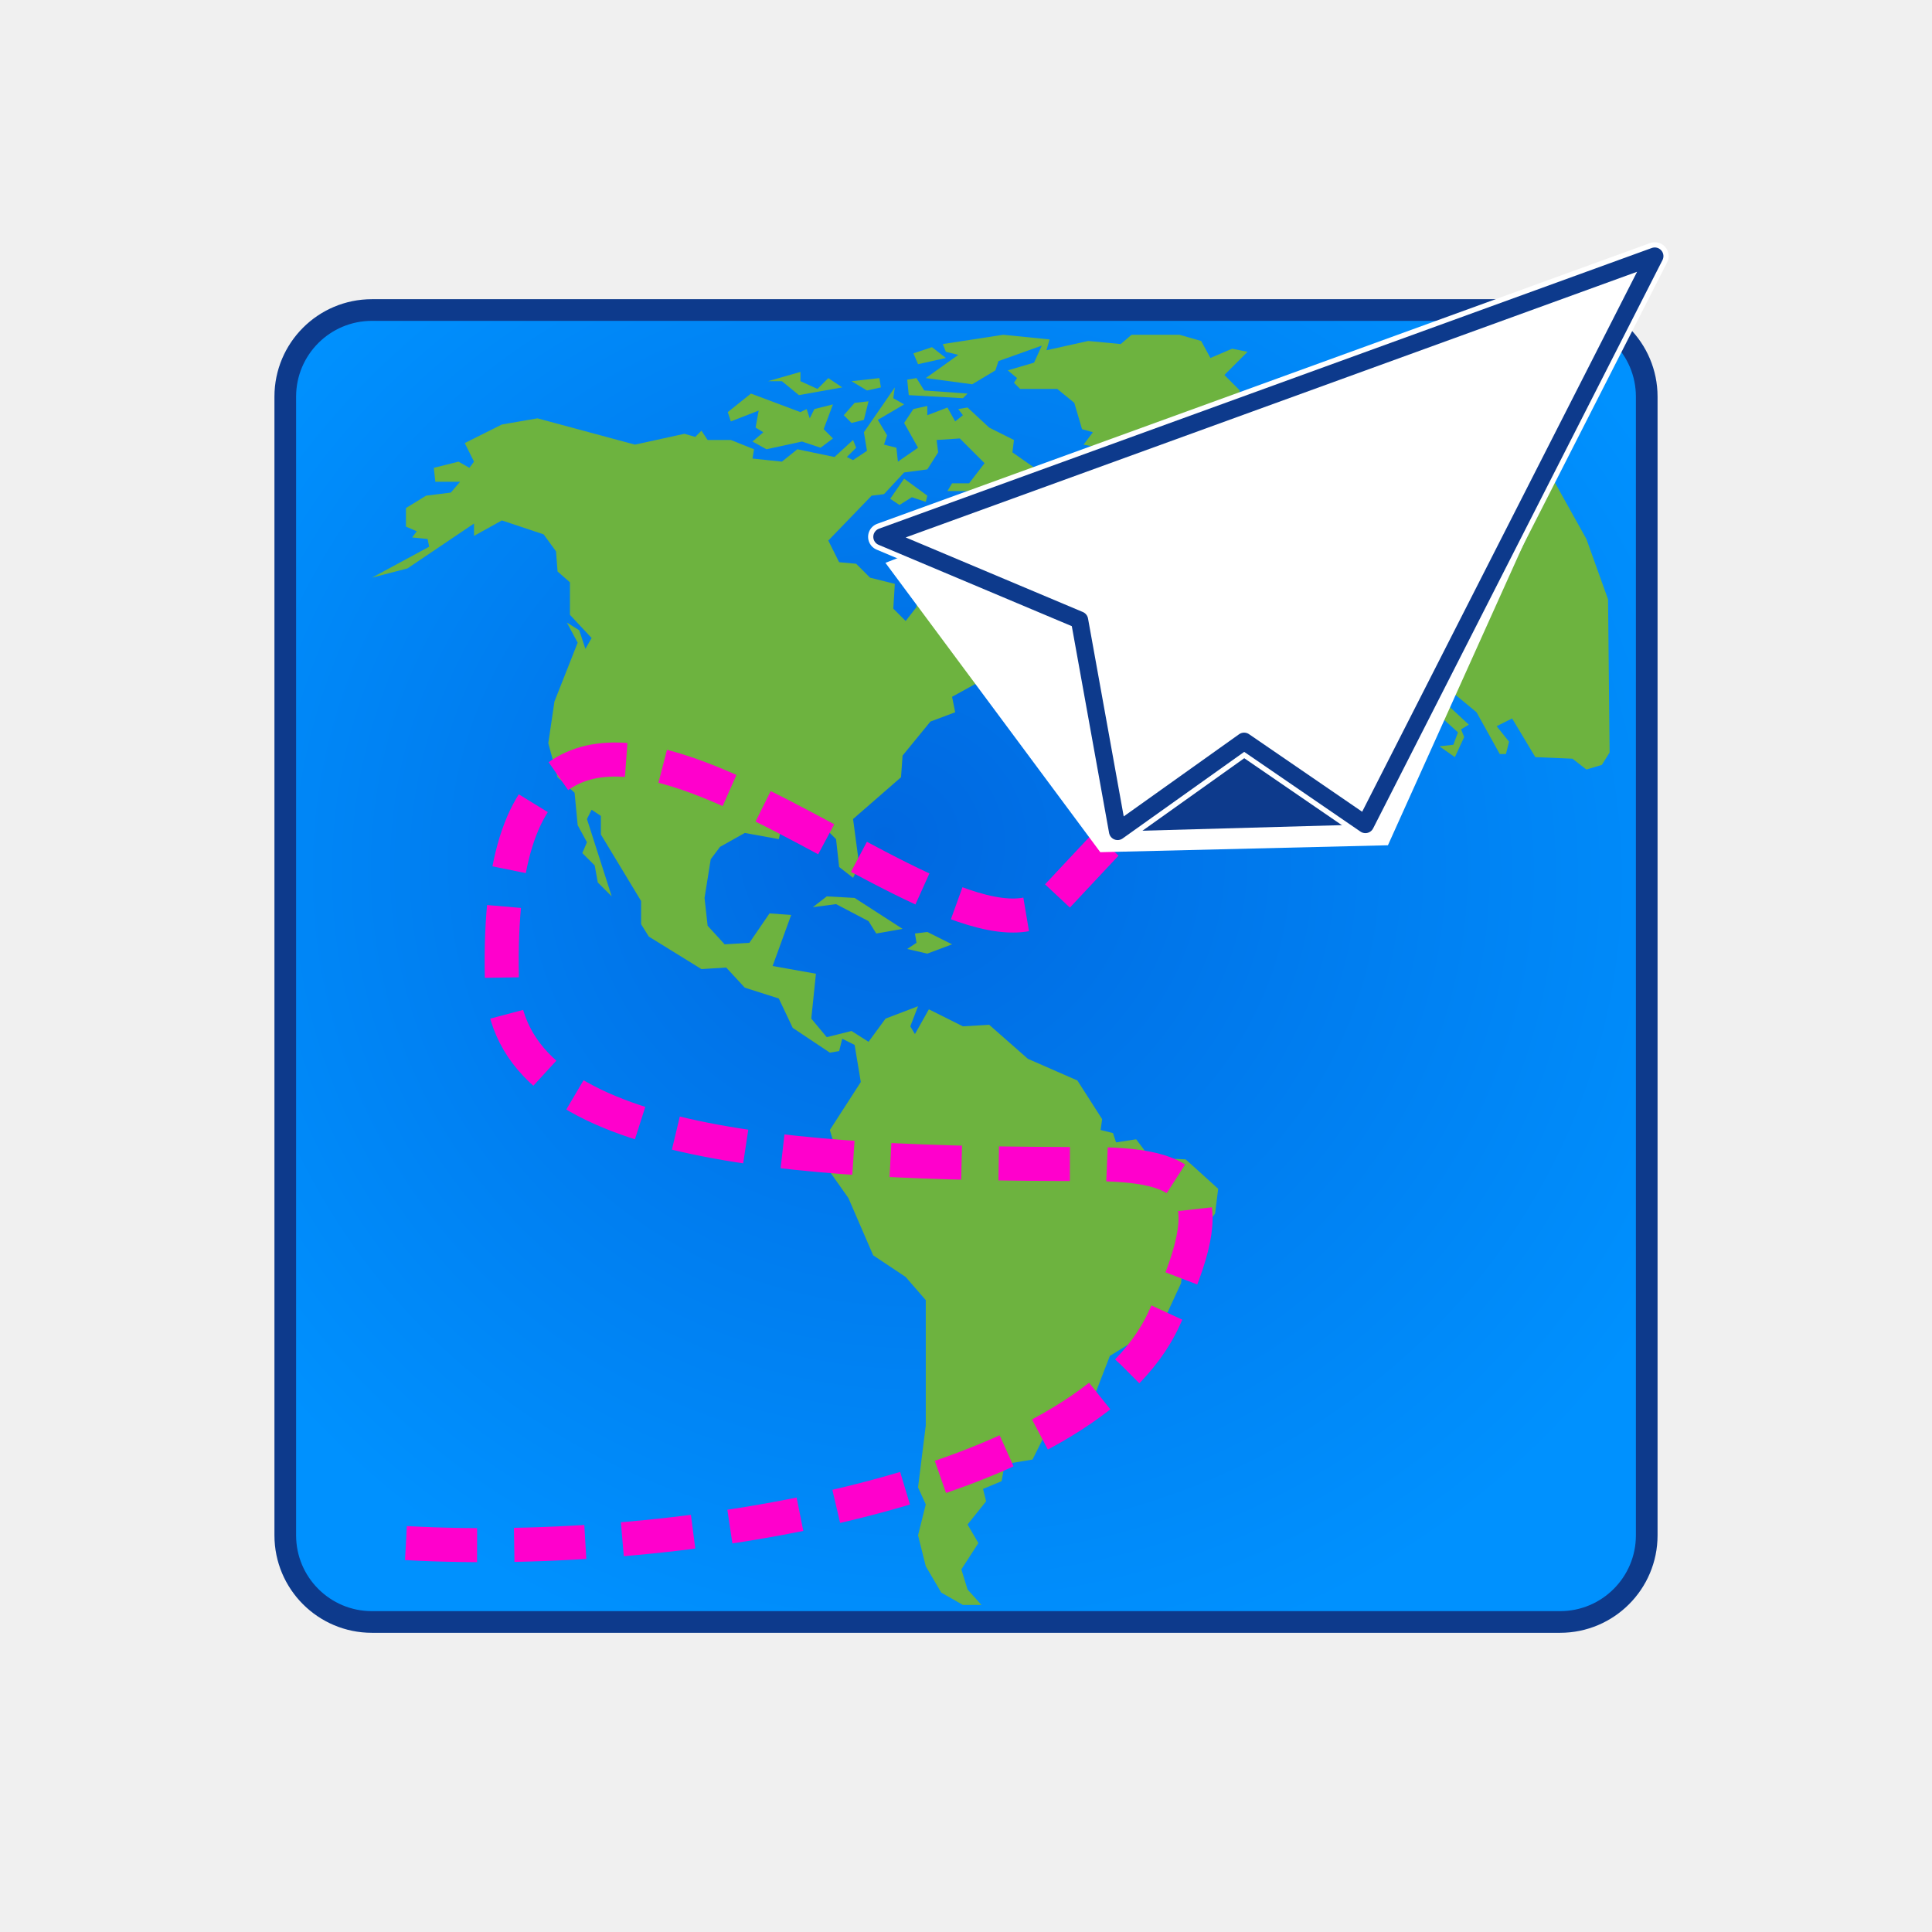
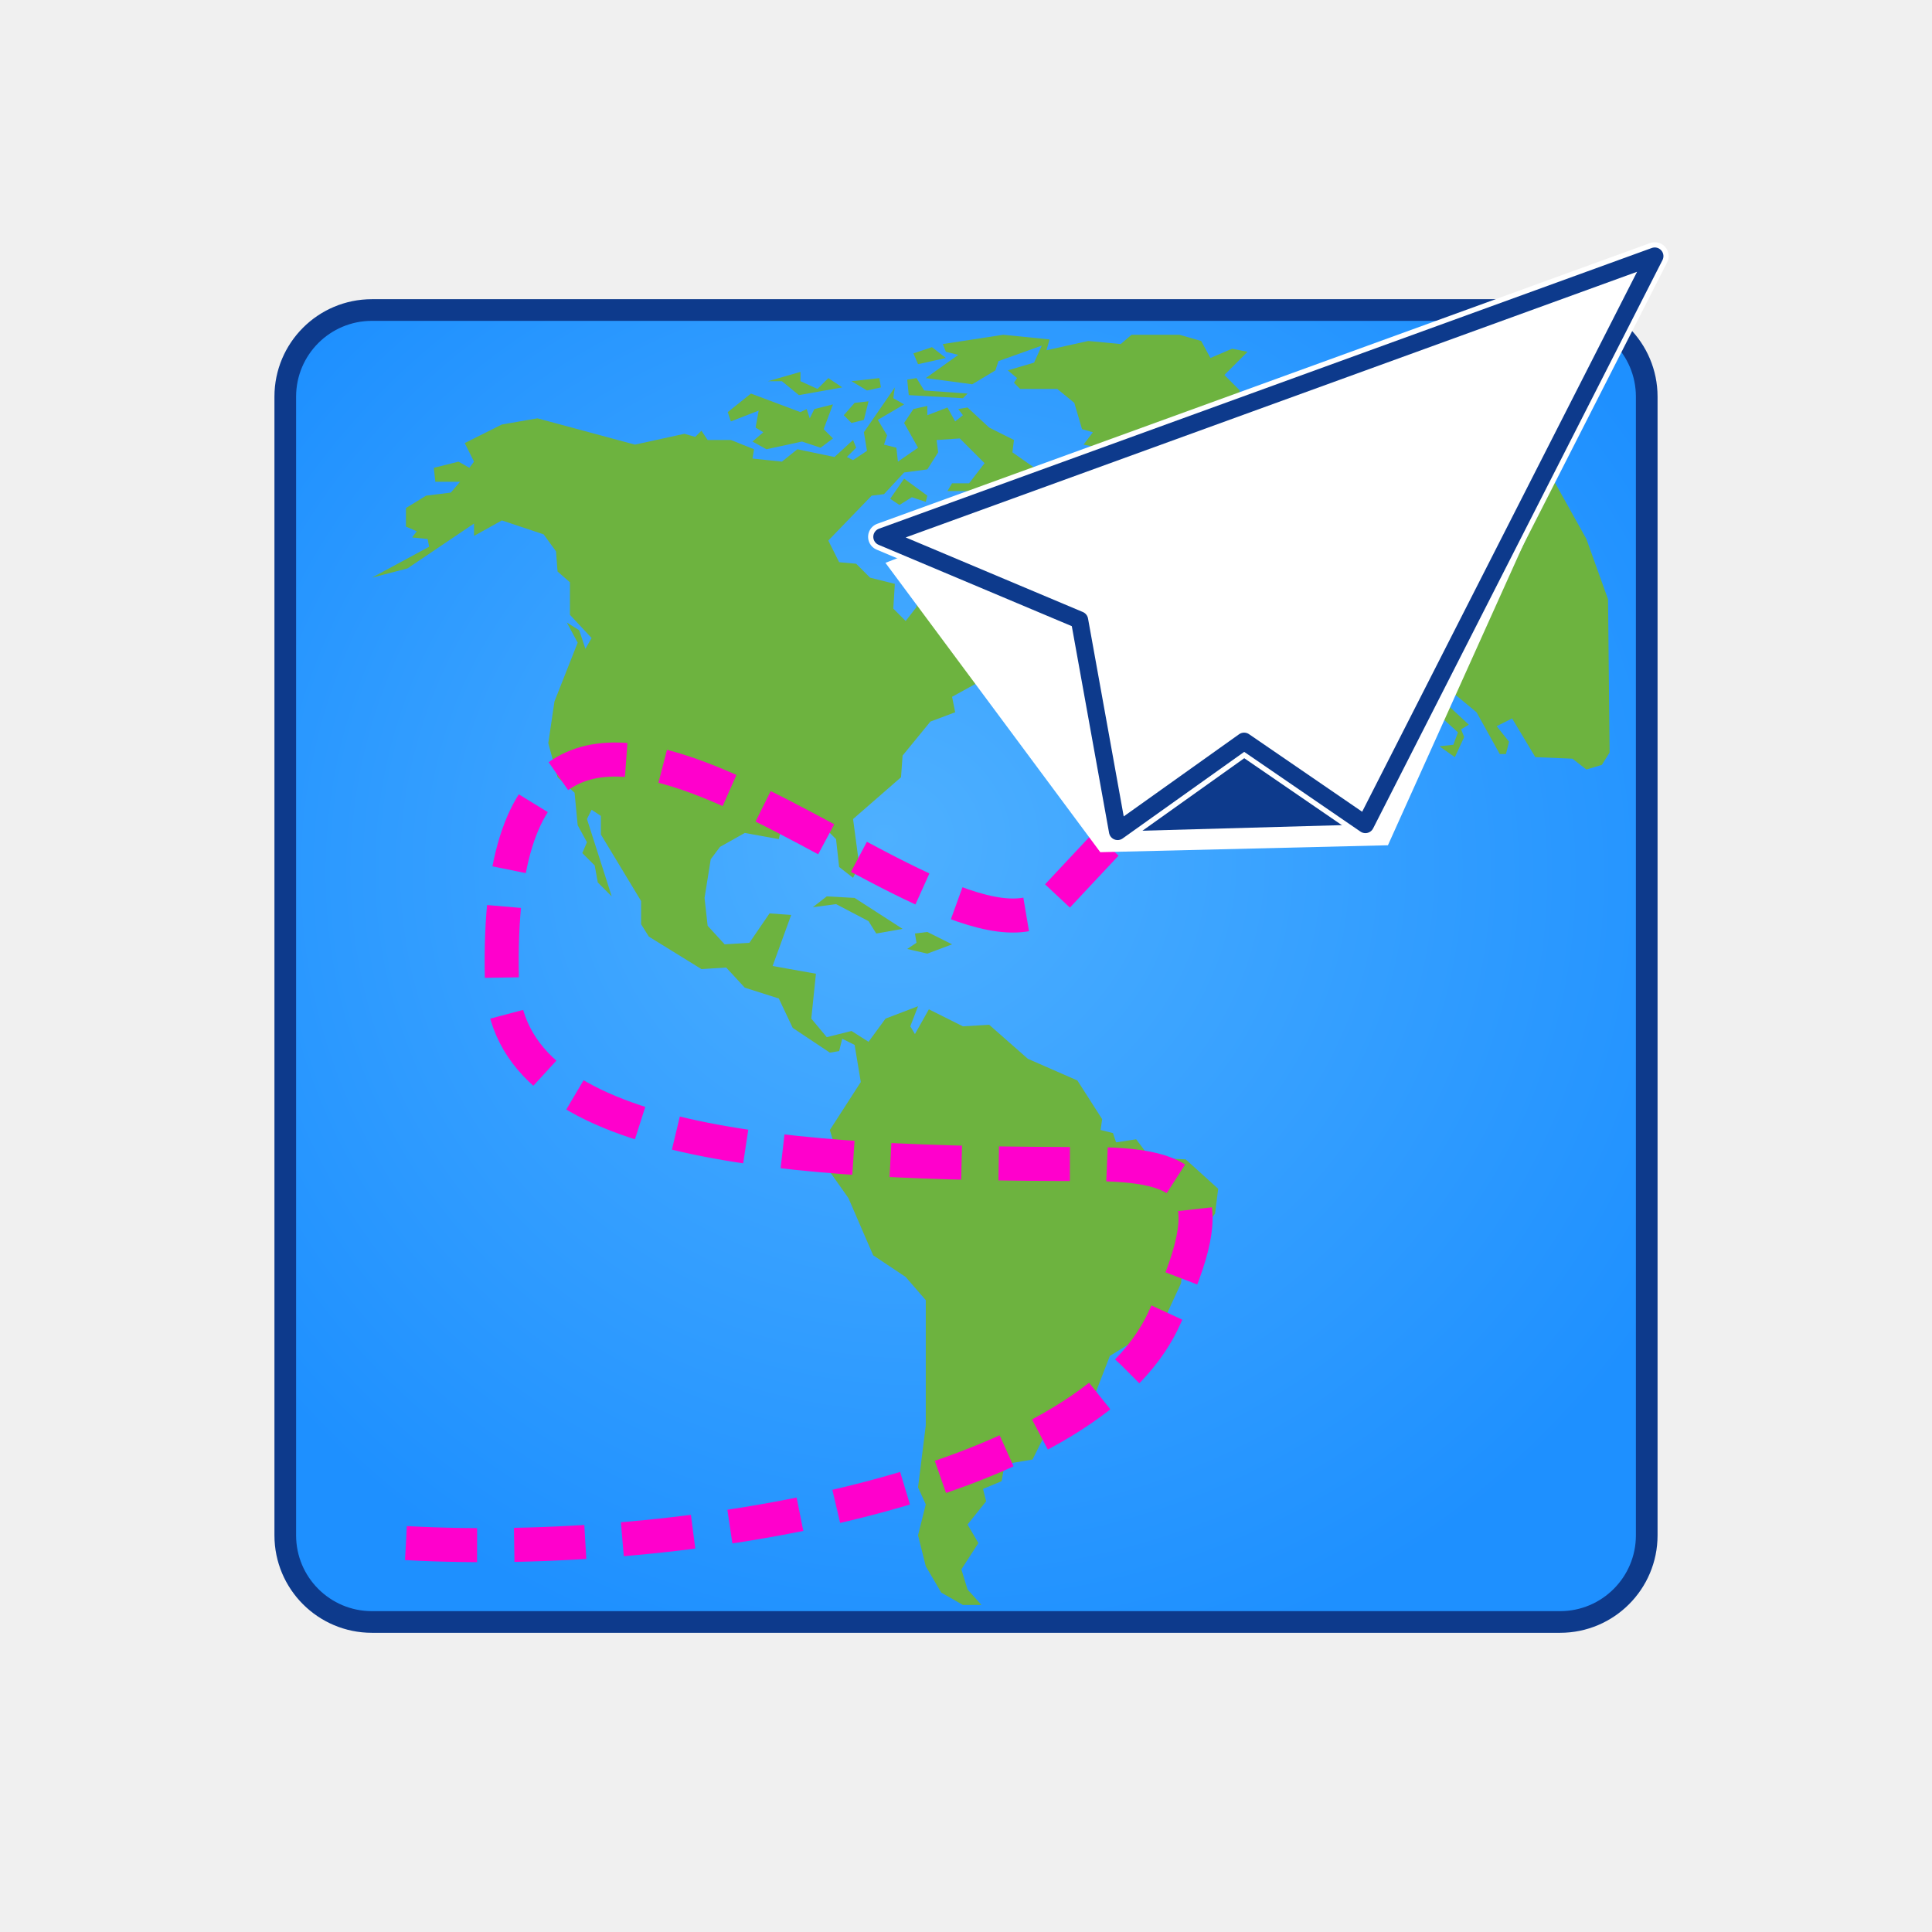
<svg xmlns="http://www.w3.org/2000/svg" viewBox="0 0 1024 1024" width="1024" height="1024" role="img" aria-label="flight_vis">
  <defs>
    <clipPath id="mapClip">
      <rect x="72" y="88" width="880" height="848" rx="56" ry="56" />
    </clipPath>
    <radialGradient id="oceanGrad" cx="48%" cy="44%" r="62%" fx="44%" fy="40%">
-       <stop offset="0%" stop-color="#0068E0" />
-       <stop offset="100%" stop-color="#0091FE" />
+       <stop offset="0%" stop-color="#4EB0FF" />
+       <stop offset="100%" stop-color="#1E90FF" />
    </radialGradient>
  </defs>
  <g transform="translate(512 512) scale(0.82) translate(-512 -512)">
    <g clip-path="url(#mapClip)">
      <rect x="72" y="88" width="880" height="848" fill="url(#oceanGrad)" />
      <path fill="#6DB33F" fill-rule="nonzero" d="M 212,162 L 188,174 L 194,186 L 191,190 L 184,186 L 168,190 L 169,199 L 185,199 L 179,206 L 163,208 L 150,216 L 150,228 L 157,231 L 154,235 L 164,236 L 165,241 L 128,261 L 151,255 L 194,226 L 194,234 L 212,224 L 239,233 L 247,244 L 248,257 L 256,264 L 256,285 L 270,300 L 266,307 L 262,295 L 254,290 L 261,303 L 246,341 L 242,368 L 248,390 L 259,400 L 261,421 L 267,432 L 264,439 L 272,447 L 274,458 L 283,467 L 267,417 L 270,411 L 276,415 L 276,427 L 302,470 L 302,485 L 307,493 L 341,514 L 357,513 L 369,526 L 391,533 L 400,552 L 424,568 L 430,567 L 432,559 L 440,563 L 444,587 L 424,618 L 427,628 L 424,645 L 436,662 L 452,699 L 473,713 L 486,728 L 486,809 L 481,849 L 486,860 L 481,880 L 486,900 L 496,917 L 510,925 L 522,925 L 513,915 L 509,902 L 520,885 L 513,873 L 525,858 L 523,850 L 535,845 L 537,834 L 555,831 L 563,815 L 577,813 L 593,795 L 605,764 L 639,743 L 651,717 L 653,699 L 673,672 L 675,656 L 654,637 L 631,636 L 622,624 L 609,626 L 607,620 L 599,618 L 600,611 L 584,586 L 552,572 L 527,550 L 510,551 L 488,540 L 479,556 L 476,551 L 481,538 L 460,546 L 449,561 L 438,554 L 422,558 L 412,546 L 415,517 L 387,512 L 399,479 L 385,478 L 372,497 L 356,498 L 345,486 L 343,468 L 347,443 L 353,435 L 369,426 L 391,430 L 393,421 L 407,420 L 423,425 L 428,430 L 430,448 L 439,455 L 443,447 L 439,417 L 470,390 L 471,376 L 489,354 L 505,348 L 503,338 L 532,322 L 527,330 L 531,335 L 555,322 L 554,315 L 543,320 L 535,314 L 537,299 L 520,303 L 530,295 L 559,293 L 572,285 L 561,308 L 590,312 L 587,298 L 576,294 L 579,273 L 559,259 L 548,233 L 538,244 L 532,244 L 527,239 L 527,228 L 516,220 L 498,218 L 496,234 L 490,240 L 494,259 L 480,268 L 480,280 L 473,289 L 465,281 L 466,265 L 450,261 L 441,252 L 430,251 L 423,237 L 451,208 L 459,207 L 472,193 L 487,191 L 494,180 L 493,172 L 508,171 L 524,187 L 514,200 L 503,200 L 500,205 L 514,205 L 525,217 L 540,223 L 541,215 L 549,216 L 541,197 L 544,195 L 555,203 L 562,194 L 542,180 L 543,172 L 527,164 L 513,151 L 507,152 L 510,156 L 505,160 L 500,151 L 487,156 L 487,150 L 478,152 L 472,161 L 481,177 L 468,186 L 467,177 L 459,175 L 461,169 L 455,159 L 472,149 L 465,145 L 466,138 L 446,167 L 448,179 L 439,185 L 435,183 L 441,177 L 439,172 L 427,183 L 403,178 L 393,186 L 374,184 L 375,178 L 360,172 L 345,172 L 341,166 L 337,170 L 330,168 L 298,175 L 235,158 Z" />
      <path fill="#6DB33F" fill-rule="nonzero" d="M 786,184 L 772,212 L 759,226 L 766,247 L 776,249 L 783,243 L 797,265 L 805,261 L 807,239 L 799,224 L 808,206 L 815,210 L 810,219 L 814,234 L 819,238 L 836,236 L 838,239 L 826,242 L 822,261 L 807,274 L 803,270 L 788,270 L 785,255 L 778,257 L 782,273 L 774,276 L 757,298 L 738,307 L 752,318 L 756,332 L 753,337 L 724,339 L 727,373 L 741,381 L 757,377 L 764,367 L 765,355 L 774,348 L 774,341 L 779,337 L 788,338 L 797,331 L 830,361 L 827,369 L 818,370 L 828,377 L 834,364 L 832,359 L 837,356 L 809,330 L 813,324 L 842,348 L 857,375 L 861,375 L 863,367 L 855,357 L 865,352 L 880,377 L 904,378 L 913,385 L 923,382 L 928,374 L 927,275 L 913,236 L 889,193 L 879,195 L 877,187 L 872,193 L 876,197 L 862,206 L 864,212 L 850,216 L 840,203 L 856,203 L 858,196 L 853,192 L 820,182 L 814,176 L 801,176 Z" />
      <path fill="#6DB33F" fill-rule="nonzero" d="M 486,132 L 516,136 L 531,127 L 533,121 L 561,111 L 556,122 L 539,127 L 545,132 L 543,135 L 547,139 L 571,139 L 582,148 L 587,165 L 594,167 L 588,175 L 598,177 L 590,186 L 594,202 L 608,223 L 626,229 L 638,199 L 649,197 L 660,184 L 683,176 L 687,168 L 679,157 L 686,154 L 689,140 L 679,130 L 694,115 L 684,113 L 670,119 L 664,108 L 650,104 L 619,104 L 612,110 L 591,108 L 564,114 L 566,107 L 536,104 L 497,110 L 499,115 L 507,117 Z" />
      <path fill="#6DB33F" fill-rule="nonzero" d="M 358,154 L 360,160 L 378,153 L 376,164 L 381,167 L 374,173 L 383,178 L 406,173 L 418,177 L 426,171 L 420,165 L 426,149 L 414,152 L 411,158 L 409,152 L 405,154 L 373,142 Z" />
      <path fill="#6DB33F" fill-rule="nonzero" d="M 731,245 L 728,257 L 739,272 L 733,284 L 739,288 L 732,295 L 756,291 L 759,279 L 739,258 L 741,250 L 737,245 Z" />
      <path fill="#6DB33F" fill-rule="nonzero" d="M 413,474 L 428,472 L 449,483 L 454,491 L 471,488 L 440,468 L 422,467 Z" />
      <path fill="#6DB33F" fill-rule="nonzero" d="M 711,201 L 703,193 L 682,196 L 686,206 L 692,209 L 706,207 Z" />
      <path fill="#6DB33F" fill-rule="nonzero" d="M 384,134 L 393,134 L 404,143 L 432,138 L 423,132 L 416,139 L 405,134 L 405,128 Z" />
      <path fill="#6DB33F" fill-rule="nonzero" d="M 724,263 L 712,270 L 711,285 L 725,281 Z" />
      <path fill="#6DB33F" fill-rule="nonzero" d="M 474,133 L 475,143 L 510,145 L 513,142 L 485,140 L 480,132 Z" />
      <path fill="#6DB33F" fill-rule="nonzero" d="M 474,501 L 487,504 L 503,498 L 487,490 L 479,491 L 480,497 Z" />
      <path fill="#6DB33F" fill-rule="nonzero" d="M 463,210 L 469,214 L 477,209 L 486,212 L 487,208 L 472,197 Z" />
      <path fill="#6DB33F" fill-rule="nonzero" d="M 449,147 L 440,148 L 433,156 L 438,161 L 446,159 Z" />
      <path fill="#6DB33F" fill-rule="nonzero" d="M 478,116 L 481,123 L 499,119 L 490,112 Z" />
      <path fill="#6DB33F" fill-rule="nonzero" d="M 438,134 L 448,140 L 457,138 L 456,132 Z" />
    </g>
    <rect x="72" y="88" width="880" height="848" rx="56" ry="56" fill="none" stroke="#0D3A8C" stroke-width="14" />
    <path fill="none" stroke="#FF00CC" stroke-width="22" stroke-linecap="butt" stroke-dasharray="46 24" d="M 150,885 C 330,895 590,850 640,740 C 680,655 660,640 590,640 C 400,640 212,630 212,520 C 205,195 501,542 569,469 L 613,422" />
    <g transform="translate(610.0 425.0) scale(1.12) translate(-672.0 -450.0)">
      <path fill="#FFFFFF" stroke="none" d="M 536 280 L 982 118 L 815 446 L 745 398 L 672 450 L 650 328 Z" />
      <path fill="#FFFFFF" stroke="none" d="M 538 295 L 978 125 L 828 458 L 662 462 Z" />
      <path fill="#FFFFFF" stroke="none" d="M 672 450 L 650 328 L 536 280 L 982 118 L 745 398 Z" />
      <path fill="#FFFFFF" stroke="none" d="M 536 280 L 672 450 L 815 446 L 982 118 L 745 398 Z" />
      <path fill="#0D3A8C" stroke="none" d="M 672 450 L 815 446 L 745 398 Z" />
      <path fill="none" stroke="#FFFFFF" stroke-width="16" stroke-linejoin="round" d="M 536 280 L 982 118 L 815 446 L 745 398 L 672 450 L 650 328 Z" />
      <path fill="none" stroke="#0D3A8C" stroke-width="10" stroke-linejoin="round" d="M 536 280 L 982 118 L 815 446 L 745 398 L 672 450 L 650 328 Z" />
    </g>
  </g>
</svg>
